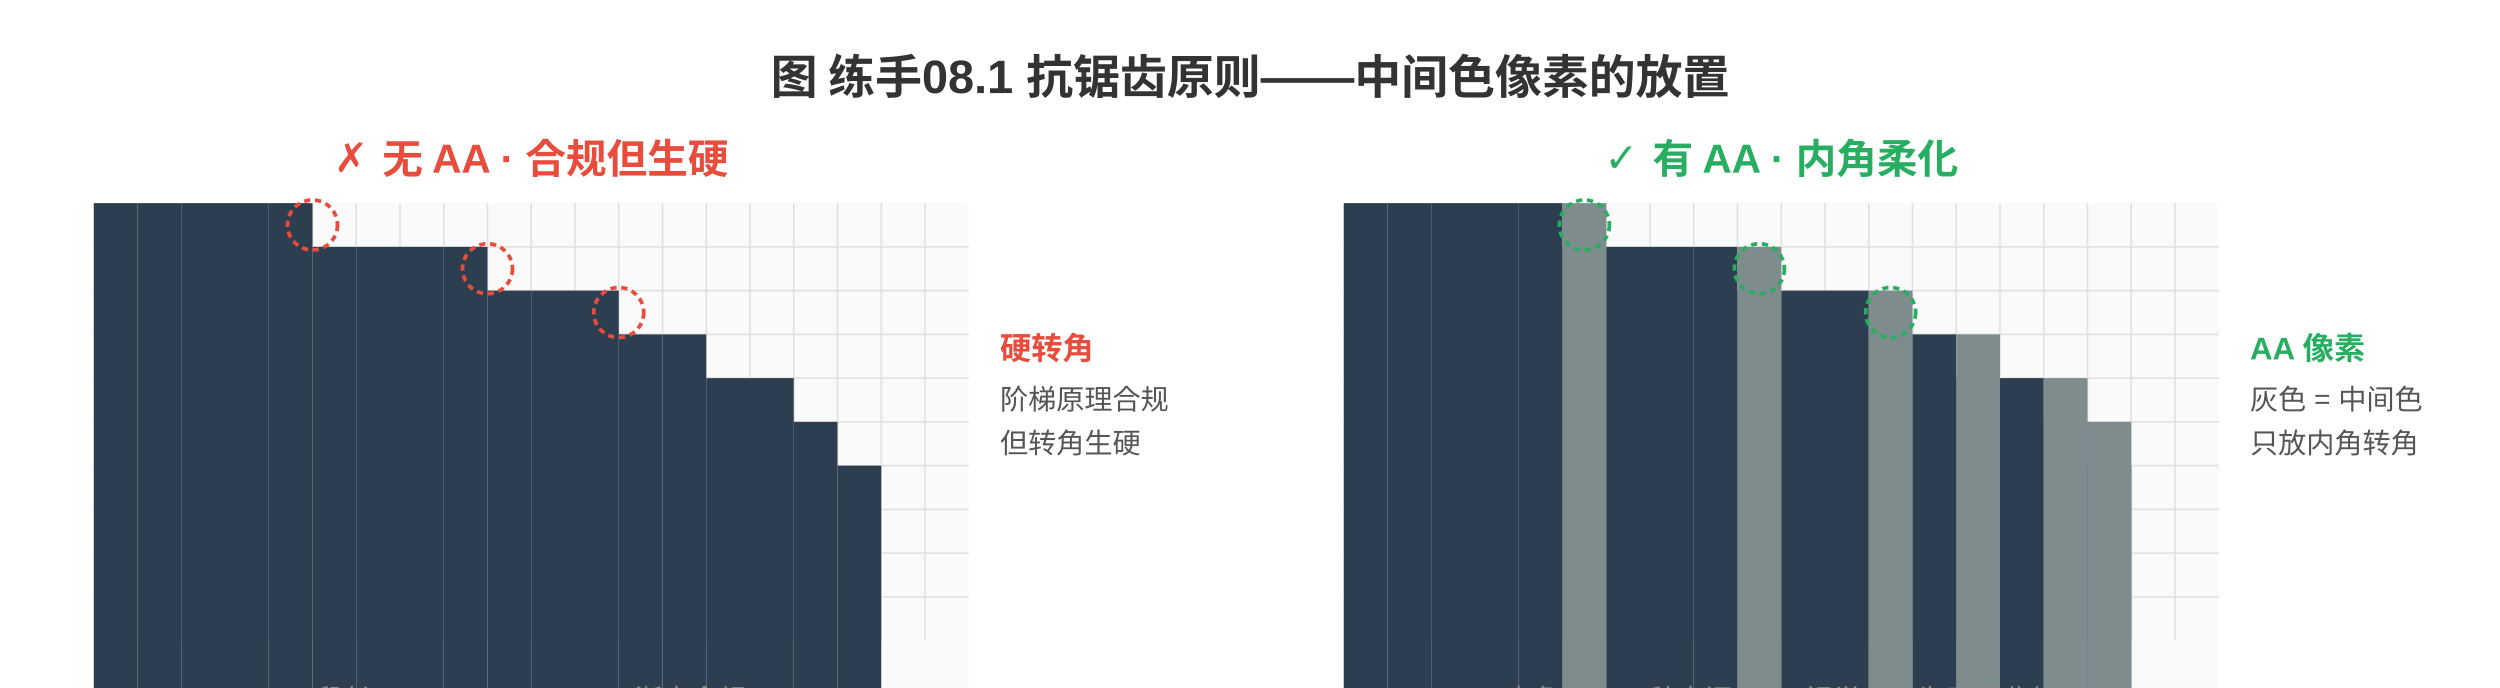
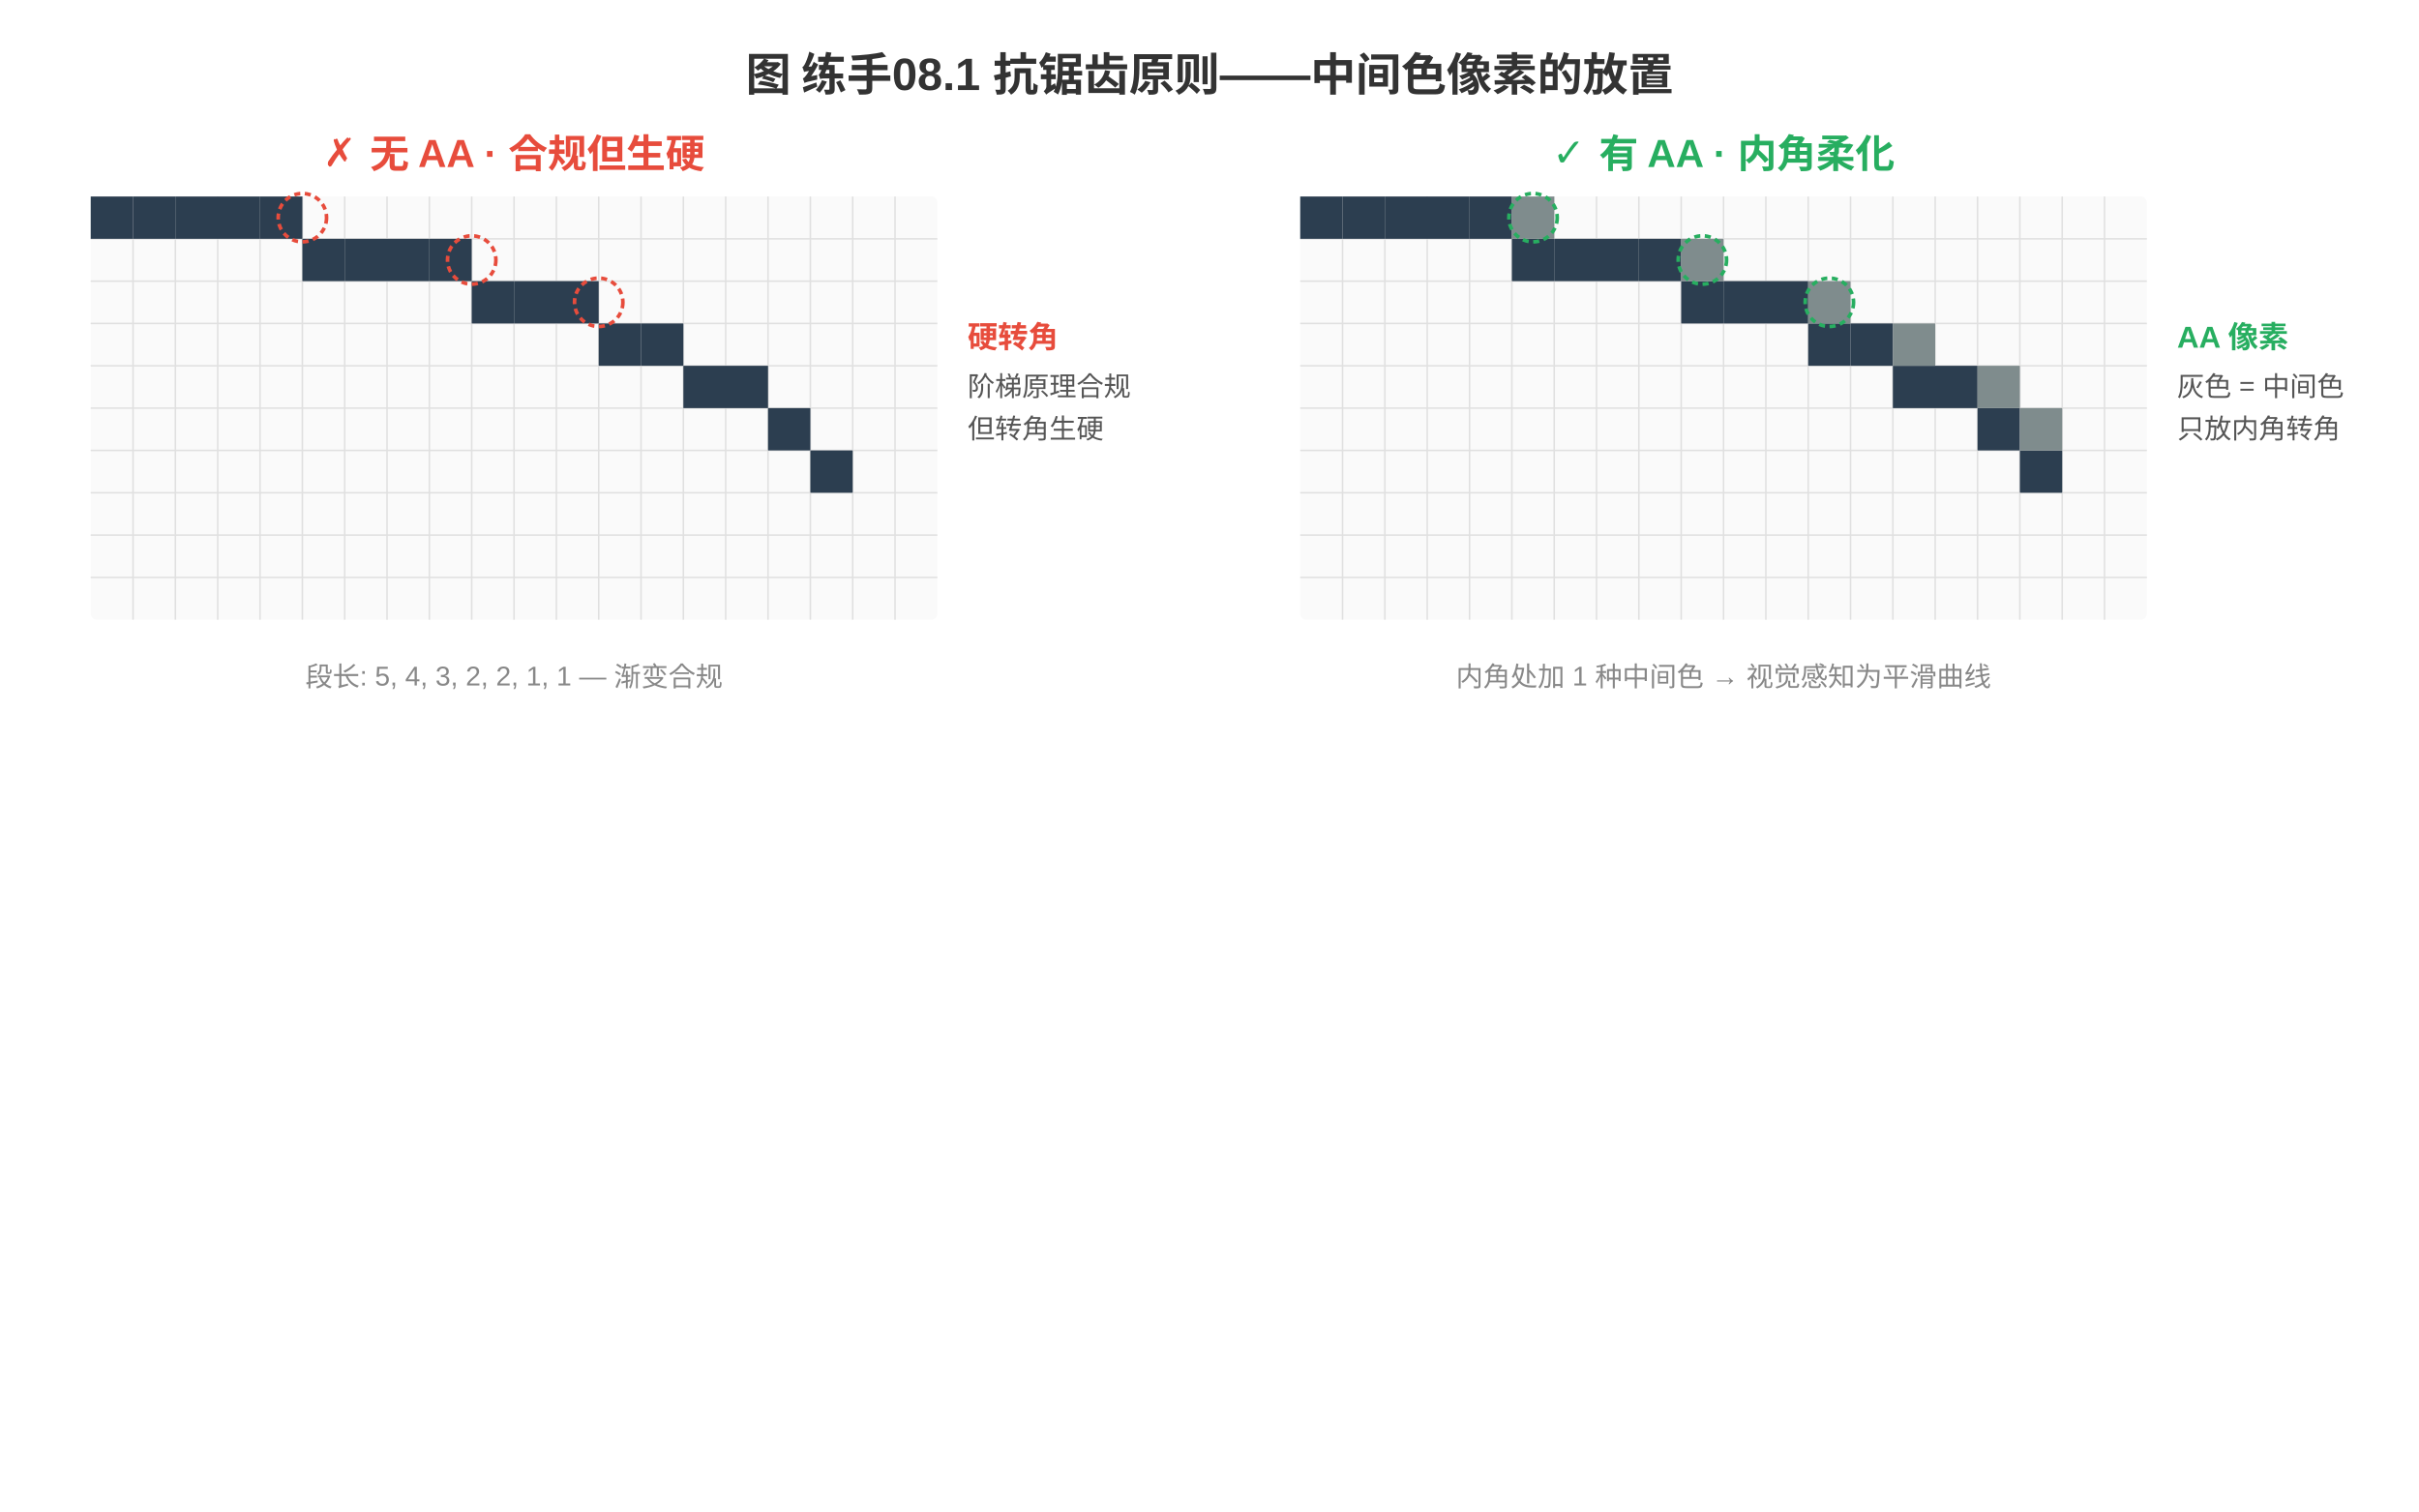
- <svg xmlns="http://www.w3.org/2000/svg" viewBox="0 0 800 220" width="800" height="220">
+ <svg xmlns="http://www.w3.org/2000/svg" viewBox="0 0 800 500" width="800" height="500">
  <style>
    text { font-family: 'PingFang SC','Microsoft YaHei',Arial,sans-serif; }
    .title { font-size: 15px; font-weight: bold; fill: #333; }
    .cell-bg { fill: #fafafa; }
    .cell-line { stroke: #e0e0e0; stroke-width: 0.5; }
    .line-fill { fill: #2C3E50; }
    .aa-fill { fill: #7F8C8D; }
    .step-label { font-size: 9px; fill: #888; }
    .annot-blue { font-size: 9px; fill: #3498DB; }
    .annot-green { font-size: 9px; fill: #27AE60; }
  </style>
  <text x="400" y="30" class="title" text-anchor="middle">图 练手08.1 抗锯齿原则——中间色像素的放置</text>
  <g transform="translate(30, 55)">
    <text x="140" y="0" style="font-size:13px;font-weight:bold;fill:#E74C3C;text-anchor:middle;">✗ 无 AA · 合规但生硬</text>
-     <rect x="0" y="10" width="280" height="220" class="cell-bg" rx="2" />
+     <rect x="0" y="10" width="280" height="140" class="cell-bg" rx="2" />
    <g class="cell-line">
      <line x1="14" y1="10" x2="14" y2="150" />
      <line x1="28" y1="10" x2="28" y2="150" />
      <line x1="42" y1="10" x2="42" y2="150" />
      <line x1="56" y1="10" x2="56" y2="150" />
      <line x1="70" y1="10" x2="70" y2="150" />
      <line x1="84" y1="10" x2="84" y2="150" />
      <line x1="98" y1="10" x2="98" y2="150" />
      <line x1="112" y1="10" x2="112" y2="150" />
      <line x1="126" y1="10" x2="126" y2="150" />
      <line x1="140" y1="10" x2="140" y2="150" />
      <line x1="154" y1="10" x2="154" y2="150" />
      <line x1="168" y1="10" x2="168" y2="150" />
      <line x1="182" y1="10" x2="182" y2="150" />
      <line x1="196" y1="10" x2="196" y2="150" />
      <line x1="210" y1="10" x2="210" y2="150" />
      <line x1="224" y1="10" x2="224" y2="150" />
      <line x1="238" y1="10" x2="238" y2="150" />
      <line x1="252" y1="10" x2="252" y2="150" />
      <line x1="266" y1="10" x2="266" y2="150" />
      <line x1="0" y1="24" x2="280" y2="24" />
      <line x1="0" y1="38" x2="280" y2="38" />
      <line x1="0" y1="52" x2="280" y2="52" />
      <line x1="0" y1="66" x2="280" y2="66" />
      <line x1="0" y1="80" x2="280" y2="80" />
      <line x1="0" y1="94" x2="280" y2="94" />
      <line x1="0" y1="108" x2="280" y2="108" />
      <line x1="0" y1="122" x2="280" y2="122" />
      <line x1="0" y1="136" x2="280" y2="136" />
    </g>
    <g class="line-fill">
-       <rect x="0" y="10" width="14" height="220" />
-       <rect x="14" y="10" width="14" height="220" />
-       <rect x="28" y="10" width="14" height="220" />
-       <rect x="42" y="10" width="14" height="220" />
-       <rect x="56" y="10" width="14" height="220" />
-       <rect x="70" y="24" width="14" height="220" />
-       <rect x="84" y="24" width="14" height="220" />
-       <rect x="98" y="24" width="14" height="220" />
-       <rect x="112" y="24" width="14" height="220" />
-       <rect x="126" y="38" width="14" height="220" />
-       <rect x="140" y="38" width="14" height="220" />
-       <rect x="154" y="38" width="14" height="220" />
-       <rect x="168" y="52" width="14" height="220" />
-       <rect x="182" y="52" width="14" height="220" />
-       <rect x="196" y="66" width="14" height="220" />
-       <rect x="210" y="66" width="14" height="220" />
-       <rect x="224" y="80" width="14" height="220" />
-       <rect x="238" y="94" width="14" height="220" />
+       <rect x="0" y="10" width="14" height="14" />
+       <rect x="14" y="10" width="14" height="14" />
+       <rect x="28" y="10" width="14" height="14" />
+       <rect x="42" y="10" width="14" height="14" />
+       <rect x="56" y="10" width="14" height="14" />
+       <rect x="70" y="24" width="14" height="14" />
+       <rect x="84" y="24" width="14" height="14" />
+       <rect x="98" y="24" width="14" height="14" />
+       <rect x="112" y="24" width="14" height="14" />
+       <rect x="126" y="38" width="14" height="14" />
+       <rect x="140" y="38" width="14" height="14" />
+       <rect x="154" y="38" width="14" height="14" />
+       <rect x="168" y="52" width="14" height="14" />
+       <rect x="182" y="52" width="14" height="14" />
+       <rect x="196" y="66" width="14" height="14" />
+       <rect x="210" y="66" width="14" height="14" />
+       <rect x="224" y="80" width="14" height="14" />
+       <rect x="238" y="94" width="14" height="14" />
    </g>
    <circle cx="70" cy="17" r="8" fill="none" stroke="#E74C3C" stroke-width="1.2" stroke-dasharray="2,1.5" />
    <circle cx="126" cy="31" r="8" fill="none" stroke="#E74C3C" stroke-width="1.2" stroke-dasharray="2,1.5" />
    <circle cx="168" cy="45" r="8" fill="none" stroke="#E74C3C" stroke-width="1.2" stroke-dasharray="2,1.5" />
    <text x="290" y="60" style="font-size:10px;fill:#E74C3C;font-weight:bold;">硬转角</text>
    <text x="290" y="76" style="font-size:9px;fill:#555;">阶梯原理合规</text>
    <text x="290" y="90" style="font-size:9px;fill:#555;">但转角生硬</text>
    <text x="140" y="172" class="step-label" text-anchor="middle">段长: 5, 4, 3, 2, 2, 1, 1 — 渐变合规</text>
  </g>
  <g transform="translate(430, 55)">
    <text x="140" y="0" style="font-size:13px;font-weight:bold;fill:#27AE60;text-anchor:middle;">✓ 有 AA · 内角柔化</text>
-     <rect x="0" y="10" width="280" height="220" class="cell-bg" rx="2" />
+     <rect x="0" y="10" width="280" height="140" class="cell-bg" rx="2" />
    <g class="cell-line">
      <line x1="14" y1="10" x2="14" y2="150" />
      <line x1="28" y1="10" x2="28" y2="150" />
      <line x1="42" y1="10" x2="42" y2="150" />
      <line x1="56" y1="10" x2="56" y2="150" />
      <line x1="70" y1="10" x2="70" y2="150" />
      <line x1="84" y1="10" x2="84" y2="150" />
      <line x1="98" y1="10" x2="98" y2="150" />
      <line x1="112" y1="10" x2="112" y2="150" />
      <line x1="126" y1="10" x2="126" y2="150" />
      <line x1="140" y1="10" x2="140" y2="150" />
      <line x1="154" y1="10" x2="154" y2="150" />
      <line x1="168" y1="10" x2="168" y2="150" />
      <line x1="182" y1="10" x2="182" y2="150" />
      <line x1="196" y1="10" x2="196" y2="150" />
      <line x1="210" y1="10" x2="210" y2="150" />
      <line x1="224" y1="10" x2="224" y2="150" />
      <line x1="238" y1="10" x2="238" y2="150" />
      <line x1="252" y1="10" x2="252" y2="150" />
      <line x1="266" y1="10" x2="266" y2="150" />
      <line x1="0" y1="24" x2="280" y2="24" />
      <line x1="0" y1="38" x2="280" y2="38" />
      <line x1="0" y1="52" x2="280" y2="52" />
      <line x1="0" y1="66" x2="280" y2="66" />
      <line x1="0" y1="80" x2="280" y2="80" />
      <line x1="0" y1="94" x2="280" y2="94" />
      <line x1="0" y1="108" x2="280" y2="108" />
      <line x1="0" y1="122" x2="280" y2="122" />
      <line x1="0" y1="136" x2="280" y2="136" />
    </g>
    <g class="line-fill">
-       <rect x="0" y="10" width="14" height="220" />
-       <rect x="14" y="10" width="14" height="220" />
-       <rect x="28" y="10" width="14" height="220" />
-       <rect x="42" y="10" width="14" height="220" />
-       <rect x="56" y="10" width="14" height="220" />
-       <rect x="70" y="24" width="14" height="220" />
-       <rect x="84" y="24" width="14" height="220" />
-       <rect x="98" y="24" width="14" height="220" />
-       <rect x="112" y="24" width="14" height="220" />
-       <rect x="126" y="38" width="14" height="220" />
-       <rect x="140" y="38" width="14" height="220" />
-       <rect x="154" y="38" width="14" height="220" />
-       <rect x="168" y="52" width="14" height="220" />
-       <rect x="182" y="52" width="14" height="220" />
-       <rect x="196" y="66" width="14" height="220" />
-       <rect x="210" y="66" width="14" height="220" />
-       <rect x="224" y="80" width="14" height="220" />
-       <rect x="238" y="94" width="14" height="220" />
+       <rect x="0" y="10" width="14" height="14" />
+       <rect x="14" y="10" width="14" height="14" />
+       <rect x="28" y="10" width="14" height="14" />
+       <rect x="42" y="10" width="14" height="14" />
+       <rect x="56" y="10" width="14" height="14" />
+       <rect x="70" y="24" width="14" height="14" />
+       <rect x="84" y="24" width="14" height="14" />
+       <rect x="98" y="24" width="14" height="14" />
+       <rect x="112" y="24" width="14" height="14" />
+       <rect x="126" y="38" width="14" height="14" />
+       <rect x="140" y="38" width="14" height="14" />
+       <rect x="154" y="38" width="14" height="14" />
+       <rect x="168" y="52" width="14" height="14" />
+       <rect x="182" y="52" width="14" height="14" />
+       <rect x="196" y="66" width="14" height="14" />
+       <rect x="210" y="66" width="14" height="14" />
+       <rect x="224" y="80" width="14" height="14" />
+       <rect x="238" y="94" width="14" height="14" />
    </g>
    <g class="aa-fill">
-       <rect x="70" y="10" width="14" height="220" />
-       <rect x="126" y="24" width="14" height="220" />
-       <rect x="168" y="38" width="14" height="220" />
-       <rect x="196" y="52" width="14" height="220" />
-       <rect x="224" y="66" width="14" height="220" />
-       <rect x="238" y="80" width="14" height="220" />
+       <rect x="70" y="10" width="14" height="14" />
+       <rect x="126" y="24" width="14" height="14" />
+       <rect x="168" y="38" width="14" height="14" />
+       <rect x="196" y="52" width="14" height="14" />
+       <rect x="224" y="66" width="14" height="14" />
+       <rect x="238" y="80" width="14" height="14" />
    </g>
    <circle cx="77" cy="17" r="8" fill="none" stroke="#27AE60" stroke-width="1.2" stroke-dasharray="2,1.5" />
    <circle cx="133" cy="31" r="8" fill="none" stroke="#27AE60" stroke-width="1.2" stroke-dasharray="2,1.5" />
    <circle cx="175" cy="45" r="8" fill="none" stroke="#27AE60" stroke-width="1.2" stroke-dasharray="2,1.5" />
    <text x="290" y="60" style="font-size:10px;fill:#27AE60;font-weight:bold;">AA 像素</text>
    <text x="290" y="76" style="font-size:9px;fill:#555;">灰色 = 中间色</text>
    <text x="290" y="90" style="font-size:9px;fill:#555;">只放内角转角</text>
    <text x="140" y="172" class="step-label" text-anchor="middle">内角处加 1 种中间色 → 视觉感知为平滑曲线</text>
  </g>
</svg>
